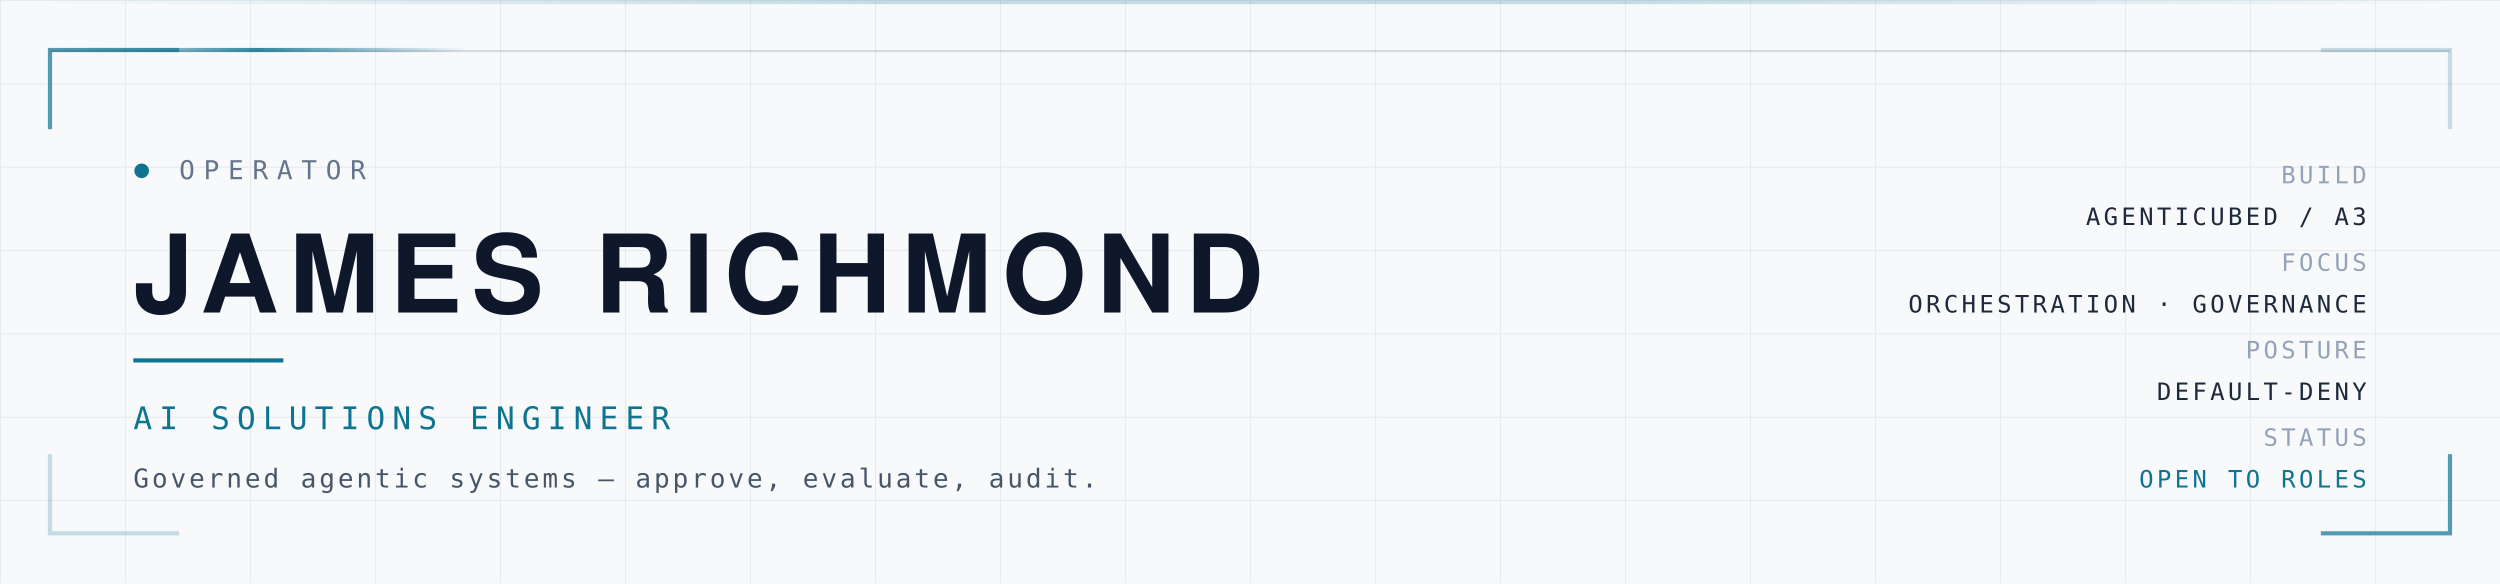
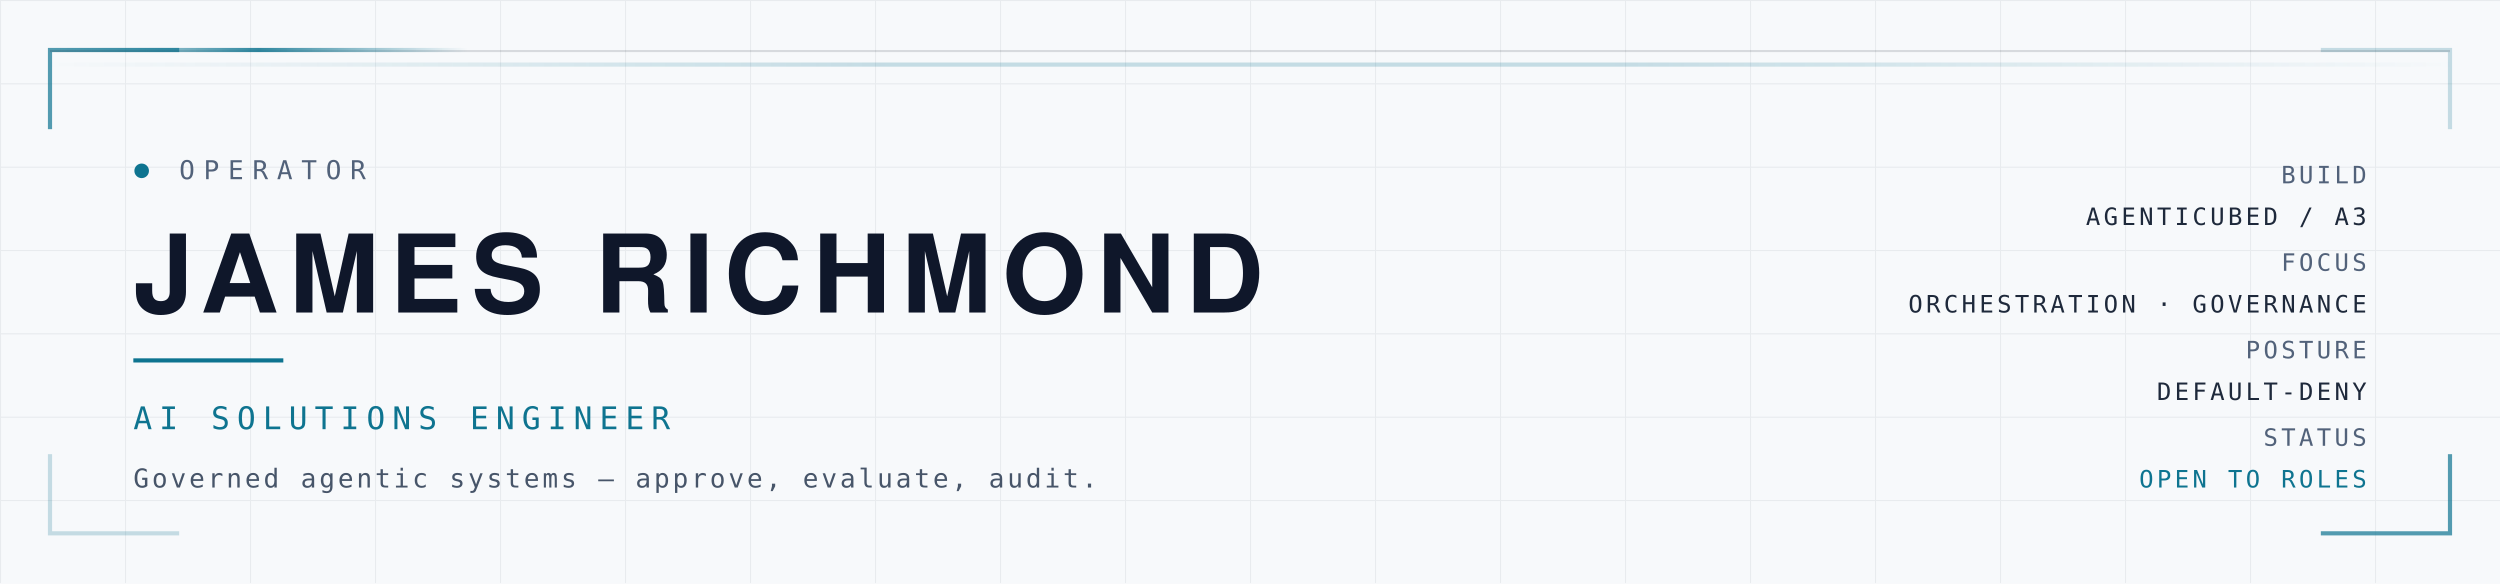
<svg xmlns="http://www.w3.org/2000/svg" viewBox="0 0 1200 280" width="1200" height="280" role="img" aria-label="James Richmond — AI Solutions Engineer. Governed agentic systems.">
  <defs>
    <linearGradient id="sweep" x1="0" y1="0" x2="1" y2="0">
      <stop offset="0%" stop-color="#0E7490" stop-opacity="0" />
      <stop offset="50%" stop-color="#0E7490" stop-opacity="0.85" />
      <stop offset="100%" stop-color="#0E7490" stop-opacity="0" />
    </linearGradient>
    <linearGradient id="scan" x1="0" y1="0" x2="1" y2="0">
      <stop offset="0%" stop-color="#0E7490" stop-opacity="0" />
      <stop offset="35%" stop-color="#0E7490" stop-opacity="0.22" />
      <stop offset="65%" stop-color="#0E7490" stop-opacity="0.22" />
      <stop offset="100%" stop-color="#0E7490" stop-opacity="0" />
    </linearGradient>
    <pattern id="grid" width="60" height="40" patternUnits="userSpaceOnUse">
      <path d="M60 0 L0 0 0 40" fill="none" stroke="#0F172A" stroke-opacity="0.06" stroke-width="1" />
    </pattern>
  </defs>
+   <style>
+     .sweep { animation: railSweep 9s ease-in-out infinite; }
+     .scan  { animation: scanDrift 11s ease-in-out infinite; }
+     .led   { animation: ledPulse 2.4s ease-in-out infinite; }
+ 
+     @keyframes railSweep { 0%, 100% { transform: translateX(0); }    50% { transform: translateX(952px); } }
+     @keyframes scanDrift { 0%, 100% { transform: translateY(0); }    50% { transform: translateY(220px); } }
+     @keyframes ledPulse  { 0%, 100% { fill-opacity: 1; }             50% { fill-opacity: 0.15; } }
+ 
+     /* An explicit accessibility preference outranks the aesthetic. The sweep and
+        LED settle into static states that still read as intentional; the scanline
+        has no meaningful resting position, so it is removed rather than frozen. */
+     @media (prefers-reduced-motion: reduce) {
+       .sweep, .led { animation: none; }
+       .scan { display: none; }
+     }
+   </style>
  <rect width="1200" height="280" fill="#F7F9FB" />
  <rect width="1200" height="280" fill="url(#grid)" />
  <path d="M24 62 L24 24 L86 24" fill="none" stroke="#0E7490" stroke-opacity="0.7" stroke-width="2" />
  <path d="M1176 218 L1176 256 L1114 256" fill="none" stroke="#0E7490" stroke-opacity="0.7" stroke-width="2" />
  <path d="M1176 62 L1176 24 L1114 24" fill="none" stroke="#0E7490" stroke-opacity="0.22" stroke-width="2" />
  <path d="M24 218 L24 256 L86 256" fill="none" stroke="#0E7490" stroke-opacity="0.22" stroke-width="2" />
  <rect x="24" y="24" width="1152" height="1" fill="#0F172A" fill-opacity="0.14" />
-   <rect x="24" y="23" width="200" height="2" fill="url(#sweep)">
-     <animate attributeName="x" values="24;976;24" dur="9s" repeatCount="indefinite" />
-   </rect>
-   <rect x="24" y="0" width="1152" height="2" fill="url(#scan)">
-     <animate attributeName="y" values="30;250;30" dur="11s" repeatCount="indefinite" />
-   </rect>
-   <circle cx="68" cy="82" r="3.5" fill="#0E7490">
-     <animate attributeName="fill-opacity" values="1;0.15;1" dur="2.4s" repeatCount="indefinite" />
-   </circle>
-   <text x="86" y="86" font-family="ui-monospace, SFMono-Regular, Menlo, Consolas, monospace" font-size="12.5" letter-spacing="4.2" fill="#64748B">OPERATOR</text>
+   <rect class="sweep" x="24" y="23" width="200" height="2" fill="url(#sweep)" />
+   <rect class="scan" x="24" y="30" width="1152" height="2" fill="url(#scan)" />
+   <circle class="led" cx="68" cy="82" r="3.5" fill="#0E7490" />
+   <text x="86" y="86" font-family="ui-monospace, SFMono-Regular, Menlo, Consolas, monospace" font-size="12.5" letter-spacing="4.2" fill="#52627A">OPERATOR</text>
  <text x="64" y="150" font-family="Helvetica Neue, Helvetica, Arial, sans-serif" font-size="52" font-weight="700" letter-spacing="5" fill="#0F172A">JAMES RICHMOND</text>
  <rect x="64" y="172" width="72" height="2" fill="#0E7490" />
  <text x="64" y="206" font-family="ui-monospace, SFMono-Regular, Menlo, Consolas, monospace" font-size="15" letter-spacing="3.4" fill="#0E7490">AI SOLUTIONS ENGINEER</text>
  <text x="64" y="234" font-family="ui-monospace, SFMono-Regular, Menlo, Consolas, monospace" font-size="12.5" letter-spacing="1.4" fill="#475569">Governed agentic systems — approve, evaluate, audit.</text>
  <g font-family="ui-monospace, SFMono-Regular, Menlo, Consolas, monospace" font-size="11.5" letter-spacing="1.6" text-anchor="end">
-     <text x="1136" y="88" fill="#94A3B8">BUILD</text>
+     <text x="1136" y="88" fill="#52627A">BUILD</text>
    <text x="1136" y="108" fill="#1E293B">AGENTICUBED / A3</text>
-     <text x="1136" y="130" fill="#94A3B8">FOCUS</text>
+     <text x="1136" y="130" fill="#52627A">FOCUS</text>
    <text x="1136" y="150" fill="#1E293B">ORCHESTRATION · GOVERNANCE</text>
-     <text x="1136" y="172" fill="#94A3B8">POSTURE</text>
+     <text x="1136" y="172" fill="#52627A">POSTURE</text>
    <text x="1136" y="192" fill="#1E293B">DEFAULT-DENY</text>
-     <text x="1136" y="214" fill="#94A3B8">STATUS</text>
+     <text x="1136" y="214" fill="#52627A">STATUS</text>
    <text x="1136" y="234" fill="#0E7490">OPEN TO ROLES</text>
  </g>
</svg>
